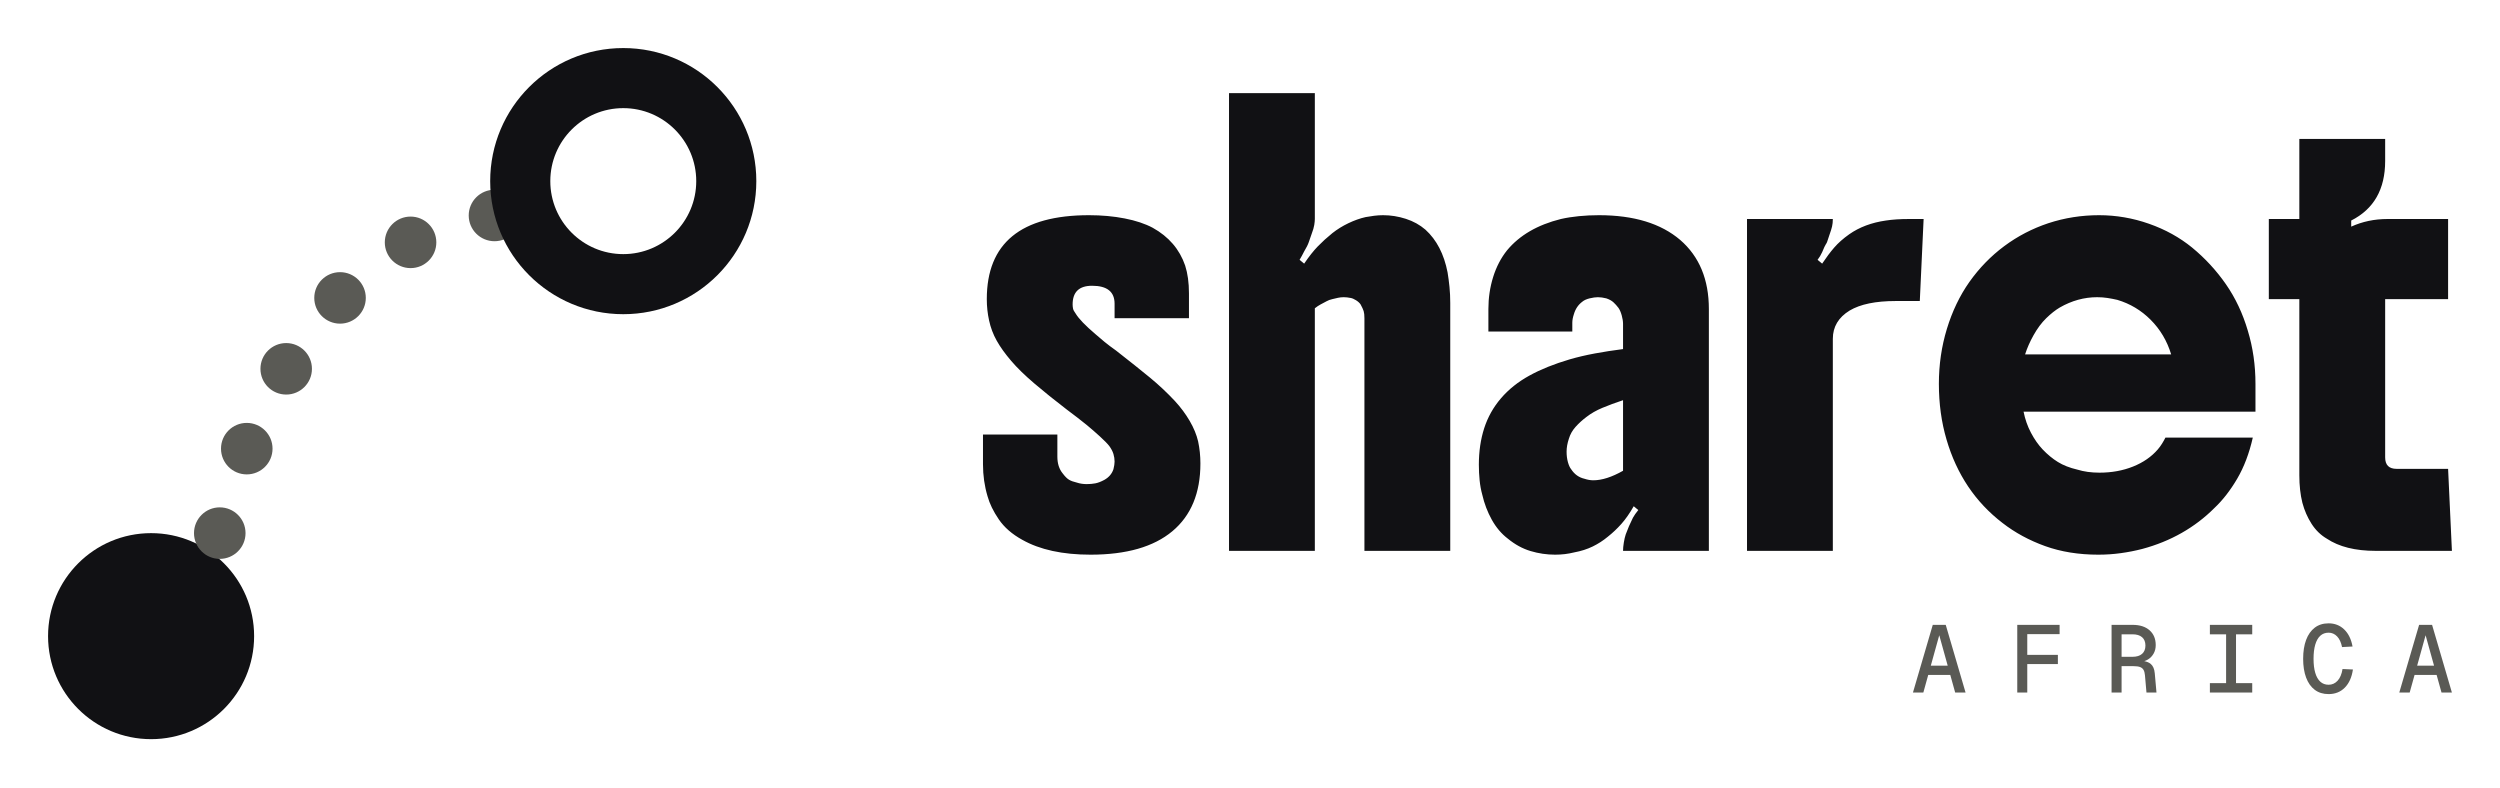
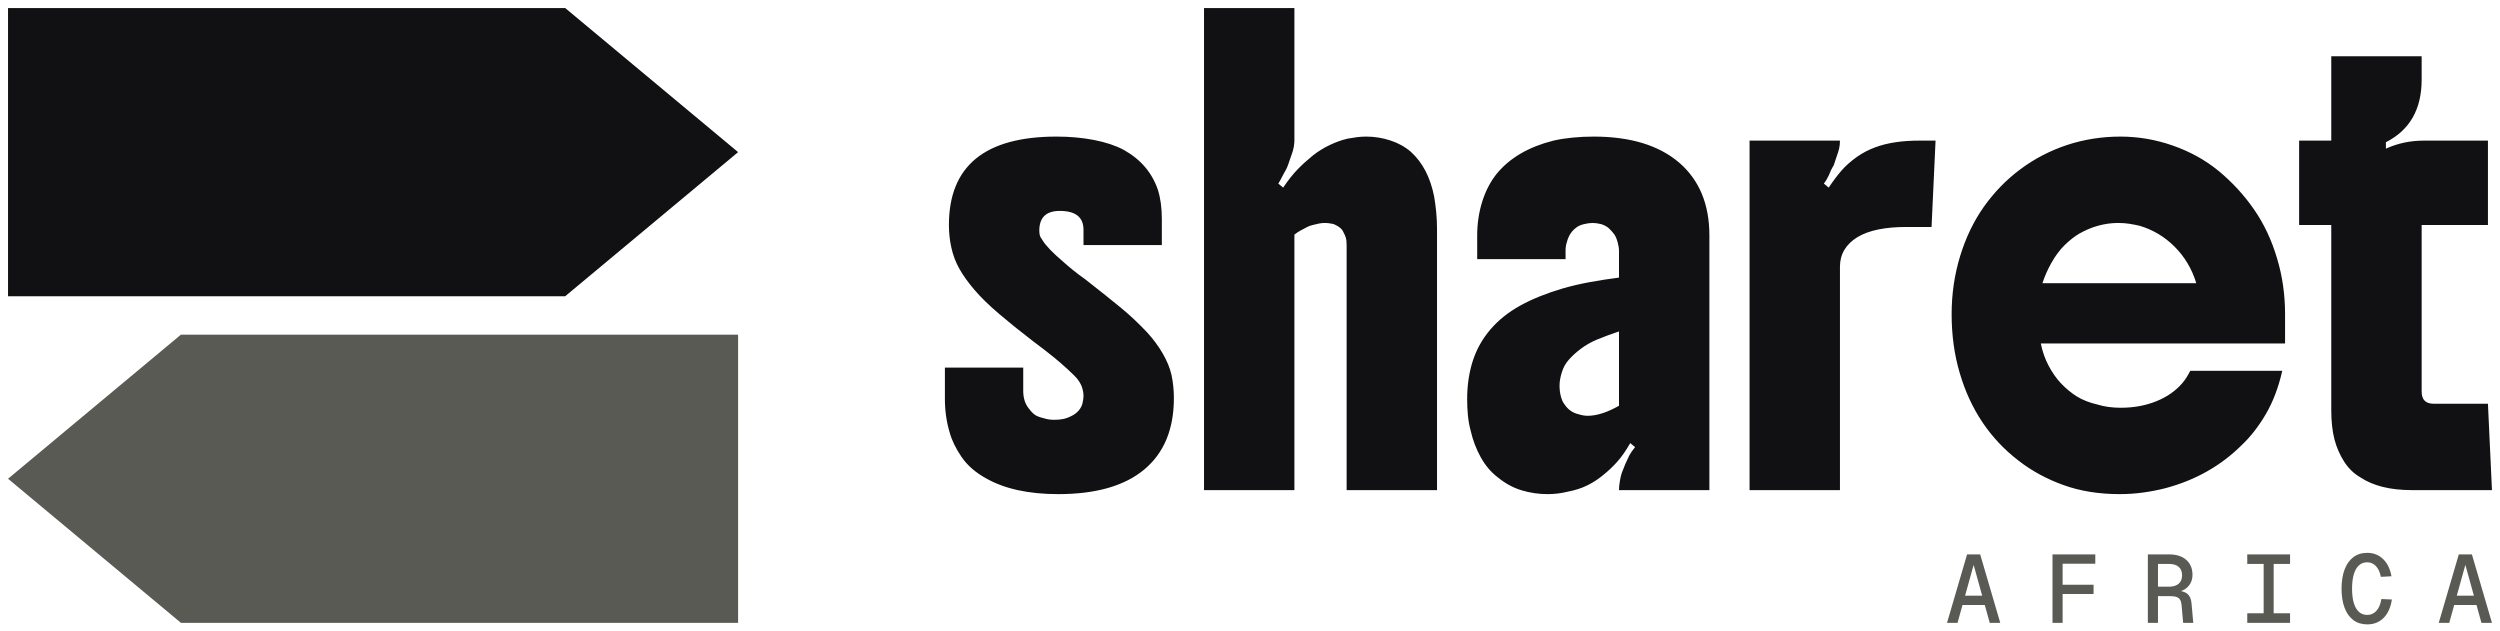
- <svg xmlns="http://www.w3.org/2000/svg" viewBox="-12.60 -12.60 655.41 206.39" role="img" aria-labelledby="t">
-   <path fill="#111114" d="M54.02 154.17C54.02 169.09 41.93 181.18 27.01 181.18C12.09 181.18 -0.00 169.09 -0.00 154.17C-0.00 139.26 12.09 127.17 27.01 127.17C41.93 127.17 54.02 139.26 54.02 154.17Z" />
-   <path fill="#5A5A55" d="M51.77 127.17C51.77 130.89 48.74 133.92 45.01 133.92C41.29 133.92 38.26 130.89 38.26 127.17C38.26 123.44 41.29 120.41 45.01 120.41C48.74 120.41 51.77 123.44 51.77 127.17ZM58.85 105.02C58.85 108.75 55.82 111.77 52.09 111.77C48.36 111.77 45.34 108.75 45.34 105.02C45.34 101.29 48.36 98.27 52.09 98.27C55.82 98.27 58.85 101.29 58.85 105.02ZM69.18 84.09C69.18 87.82 66.16 90.84 62.43 90.84C58.70 90.84 55.68 87.82 55.68 84.09C55.68 80.36 58.70 77.34 62.43 77.34C66.16 77.34 69.18 80.36 69.18 84.09ZM83.30 65.50C83.30 69.23 80.27 72.25 76.55 72.25C72.82 72.25 69.79 69.23 69.79 65.50C69.79 61.77 72.82 58.75 76.55 58.75C80.27 58.75 83.30 61.77 83.30 65.50ZM101.79 50.94C101.79 54.67 98.77 57.69 95.04 57.69C91.31 57.69 88.28 54.67 88.28 50.94C88.28 47.21 91.31 44.18 95.04 44.18C98.77 44.18 101.79 47.21 101.79 50.94ZM123.79 43.89C123.79 47.62 120.77 50.64 117.04 50.64C113.31 50.64 110.28 47.62 110.28 43.89C110.28 40.16 113.31 37.14 117.04 37.14C120.77 37.14 123.79 40.16 123.79 43.89Z" />
-   <path fill="#111114" fill-rule="evenodd" d="M185.68 34.89C185.68 54.15 170.07 69.77 150.80 69.77C131.53 69.77 115.91 54.15 115.91 34.89C115.91 15.62 131.53 0.00 150.80 0.00C170.07 0.00 185.68 15.62 185.68 34.89ZM169.93 34.89C169.93 45.45 161.36 54.02 150.80 54.02C140.23 54.02 131.67 45.45 131.67 34.89C131.67 24.32 140.23 15.75 150.80 15.75C161.36 15.75 169.93 24.32 169.93 34.89Z" />
-   <path fill="#111114" d="M578.703 88.016V95.316H517.903Q518.503 98.316 519.853 100.866Q521.203 103.416 522.903 105.216Q524.803 107.216 526.903 108.516Q529.003 109.816 532.003 110.516Q533.303 110.916 534.753 111.116Q536.203 111.316 537.803 111.316Q542.603 111.316 546.603 109.716Q550.603 108.116 553.103 105.216Q553.703 104.516 554.203 103.716Q554.703 102.916 555.103 102.116H578.003Q576.603 108.316 573.903 112.916Q571.203 117.516 567.903 120.616Q564.103 124.416 559.353 127.116Q554.603 129.816 549.003 131.316Q546.303 132.016 543.403 132.416Q540.503 132.816 537.503 132.816Q529.803 132.816 523.553 130.566Q517.303 128.316 512.403 124.516Q501.703 116.316 497.703 102.616Q495.703 95.816 495.703 88.016Q495.703 80.516 497.803 73.616Q499.903 66.716 503.703 61.316Q507.603 55.816 512.853 51.916Q518.103 48.016 524.403 45.916Q530.803 43.816 537.703 43.816Q544.403 43.816 550.803 46.066Q557.203 48.316 562.103 52.316Q567.203 56.516 570.953 61.916Q574.703 67.316 576.703 74.116Q578.703 80.716 578.703 88.016ZM332.103 11.816V44.816Q332.103 45.416 331.953 46.366Q331.803 47.316 331.303 48.616Q330.803 50.016 330.503 50.916Q330.203 51.816 329.303 53.316Q329.003 53.916 328.703 54.466Q328.403 55.016 328.103 55.516L329.303 56.516Q331.203 53.716 332.903 51.966Q334.603 50.216 336.703 48.516Q338.603 47.016 340.903 45.916Q343.203 44.816 345.403 44.316Q346.503 44.116 347.653 43.966Q348.803 43.816 350.003 43.816Q353.003 43.816 355.953 44.766Q358.903 45.716 361.103 47.616Q365.503 51.616 366.903 58.816Q367.203 60.616 367.403 62.616Q367.603 64.616 367.603 66.816V131.816H345.103V70.816Q345.103 69.616 344.903 68.966Q344.703 68.316 344.103 67.216Q343.703 66.616 342.903 66.116Q342.103 65.616 341.503 65.516Q340.503 65.316 339.703 65.316Q338.903 65.316 338.203 65.466Q337.503 65.616 336.703 65.816Q335.803 66.016 335.203 66.366Q334.603 66.716 333.603 67.216Q333.203 67.416 332.853 67.666Q332.503 67.916 332.103 68.216V131.816H309.603V11.816ZM375.103 109.216Q375.103 104.016 376.503 99.666Q377.903 95.316 380.903 91.816Q383.903 88.316 388.353 85.866Q392.803 83.416 398.903 81.616Q402.003 80.716 405.503 80.066Q409.003 79.416 412.903 78.916V72.316Q412.903 71.316 412.553 70.066Q412.203 68.816 411.703 68.116Q411.103 67.316 410.403 66.666Q409.703 66.016 408.503 65.616Q407.303 65.316 406.303 65.316Q405.403 65.316 404.153 65.616Q402.903 65.916 402.203 66.516Q400.603 67.716 400.003 69.816Q399.603 71.016 399.603 72.016V74.316H377.603V68.416Q377.603 64.016 378.853 60.016Q380.103 56.016 382.503 53.016Q387.403 47.116 396.603 44.816Q398.803 44.316 401.353 44.066Q403.903 43.816 406.603 43.816Q420.303 43.816 427.903 50.316Q435.403 56.816 435.403 68.416V131.816H412.903Q412.903 130.916 413.103 129.666Q413.303 128.416 413.603 127.516Q414.003 126.416 414.453 125.366Q414.903 124.316 415.503 123.116Q416.003 122.216 416.903 121.116L415.703 120.116Q414.103 122.916 412.453 124.766Q410.803 126.616 408.903 128.116Q407.103 129.616 404.953 130.666Q402.803 131.716 400.103 132.216Q398.903 132.516 397.653 132.666Q396.403 132.816 395.103 132.816Q391.803 132.816 388.653 131.866Q385.503 130.916 382.703 128.616Q380.203 126.716 378.503 123.666Q376.803 120.616 376.003 117.116Q375.503 115.316 375.303 113.316Q375.103 111.316 375.103 109.216ZM279.603 70.816V67.016Q279.603 62.316 273.703 62.316Q268.603 62.316 268.603 67.216Q268.603 67.716 268.703 68.266Q268.803 68.816 269.403 69.616Q270.003 70.616 271.303 71.966Q272.603 73.316 274.603 75.016Q275.603 75.916 276.953 77.016Q278.303 78.116 280.003 79.316Q285.503 83.616 288.903 86.416Q292.303 89.216 295.403 92.516Q297.703 95.016 299.303 97.766Q300.903 100.516 301.503 103.116Q302.103 105.916 302.103 108.916Q302.103 120.516 294.753 126.666Q287.403 132.816 273.303 132.816Q262.303 132.816 255.403 128.916Q251.403 126.716 249.253 123.566Q247.103 120.416 246.303 117.516Q245.103 113.516 245.103 109.116V101.316H264.603V107.116Q264.603 109.816 266.003 111.516Q266.903 112.716 267.653 113.166Q268.403 113.616 269.703 113.916Q270.303 114.116 270.953 114.216Q271.603 114.316 272.303 114.316Q273.503 114.316 274.553 114.116Q275.603 113.916 276.903 113.216Q278.703 112.216 279.303 110.416Q279.603 109.216 279.603 108.416Q279.603 107.416 279.303 106.416Q279.003 105.416 278.203 104.316Q277.503 103.416 275.753 101.816Q274.003 100.216 272.303 98.816Q271.203 97.916 269.903 96.916Q268.603 95.916 267.003 94.716Q262.303 91.116 258.553 87.916Q254.803 84.716 252.503 82.016Q250.103 79.216 248.703 76.716Q247.303 74.216 246.703 71.416Q246.103 68.716 246.103 65.816Q246.103 43.816 272.903 43.816Q277.903 43.816 282.253 44.666Q286.603 45.516 289.603 47.116Q295.903 50.616 298.103 57.016Q299.103 60.116 299.103 64.316V70.816ZM612.703 23.816V29.616Q612.703 40.716 603.803 45.216V46.816Q608.203 44.816 613.303 44.816H629.203V65.816H612.703V107.316Q612.703 110.316 615.703 110.316H629.203L630.203 131.816H610.203Q606.203 131.816 603.003 131.016Q599.803 130.216 597.403 128.616Q595.003 127.216 593.403 124.716Q591.803 122.216 591.003 119.216Q590.203 116.016 590.203 112.016V65.816H582.203V44.816H590.203V23.816ZM445.403 44.816H467.903Q467.903 45.916 467.703 46.766Q467.503 47.616 467.003 49.016L466.403 50.816Q466.303 51.116 466.053 51.466Q465.803 51.816 465.103 53.516Q464.603 54.616 463.903 55.516L465.103 56.516Q466.703 54.116 468.253 52.316Q469.803 50.516 472.203 48.816Q476.203 46.016 481.803 45.216Q484.403 44.816 487.803 44.816H491.703L490.703 66.316H484.403Q476.503 66.316 472.303 68.816Q467.903 71.516 467.903 76.216V131.816H445.403ZM518.303 80.316H556.603Q555.003 75.016 551.203 71.216Q547.503 67.516 542.503 66.016Q541.203 65.716 539.903 65.516Q538.603 65.316 537.203 65.316Q532.103 65.316 527.403 68.016Q525.703 69.016 523.853 70.816Q522.003 72.616 520.503 75.316Q519.103 77.816 518.303 80.316ZM398.103 105.816Q398.103 107.316 398.453 108.566Q398.803 109.816 399.303 110.416Q400.603 112.416 402.803 112.916Q404.003 113.316 405.103 113.316Q408.503 113.316 412.903 110.816V92.316Q409.903 93.316 407.503 94.316Q405.103 95.316 403.303 96.716Q401.703 97.916 400.453 99.316Q399.203 100.716 398.703 102.416Q398.103 104.216 398.103 105.816Z" />
-   <path fill="#5A5A55" d="M540.978 168.966V151.216H546.503Q549.328 151.216 550.94 152.641Q552.553 154.066 552.553 156.516Q552.553 157.791 551.99 158.766Q551.428 159.741 550.515 160.291Q550.046 160.574 549.547 160.731Q550.614 160.931 551.24 161.454Q552.153 162.216 552.303 163.916L552.753 168.966H550.128L549.728 164.416Q549.653 163.541 549.353 163.016Q549.053 162.491 548.428 162.266Q547.803 162.041 546.703 162.041H543.603V168.966ZM488.903 168.966 494.103 151.216H497.503L502.703 168.966H499.978L498.693 164.341H492.913L491.628 168.966ZM616.403 168.966 621.603 151.216H625.003L630.203 168.966H627.478L626.193 164.341H620.413L619.128 168.966ZM597.878 169.366Q595.728 169.366 594.24 168.241Q592.753 167.116 591.978 165.041Q591.203 162.966 591.203 160.116Q591.203 157.241 591.978 155.166Q592.753 153.091 594.24 151.954Q595.728 150.816 597.878 150.816Q600.303 150.816 601.965 152.416Q603.628 154.016 604.153 156.891L601.403 157.041Q601.028 155.191 600.09 154.229Q599.153 153.266 597.878 153.266Q596.578 153.266 595.703 154.066Q594.828 154.866 594.378 156.391Q593.928 157.916 593.928 160.116Q593.928 162.291 594.378 163.804Q594.828 165.316 595.703 166.116Q596.578 166.916 597.878 166.916Q599.253 166.916 600.228 165.866Q601.203 164.816 601.528 162.791L604.253 162.916Q603.803 165.966 602.128 167.666Q600.453 169.366 597.878 169.366ZM566.753 168.966V166.491H571.003V153.691H566.753V151.216H577.853V153.691H573.603V166.491H577.853V168.966ZM516.253 168.966V151.216H527.353V153.641H518.878V159.091H526.903V161.491H518.878V168.966ZM543.603 159.591H546.453Q548.103 159.591 548.978 158.816Q549.853 158.041 549.853 156.641Q549.853 155.216 548.978 154.454Q548.103 153.691 546.453 153.691H543.603ZM625.519 161.916 623.303 153.941 621.087 161.916ZM498.019 161.916 495.803 153.941 493.587 161.916Z" />
+ <svg xmlns="http://www.w3.org/2000/svg" viewBox="-2 -2 622.31 157.04" role="img" aria-labelledby="t">
+   <polygon fill="#111114" points="0.0,0.0 138.69,0.0 181.73,35.87 138.69,71.74 0.0,71.74" />
+   <polygon fill="#5A5A55" points="181.73,81.3 43.04,81.3 0.0,117.17 43.04,153.04 181.73,153.04" />
+   <path fill="#111114" d="M566.808 76.2V83.5H506.008Q506.608 86.5 507.958 89.05Q509.308 91.6 511.008 93.4Q512.908 95.4 515.008 96.7Q517.108 98.0 520.108 98.7Q521.408 99.1 522.858 99.3Q524.308 99.5 525.908 99.5Q530.708 99.5 534.708 97.9Q538.708 96.3 541.208 93.4Q541.808 92.7 542.308 91.9Q542.808 91.1 543.208 90.3H566.108Q564.708 96.5 562.008 101.1Q559.308 105.7 556.008 108.8Q552.208 112.6 547.458 115.3Q542.708 118.0 537.108 119.5Q534.408 120.2 531.508 120.6Q528.608 121.0 525.608 121.0Q517.908 121.0 511.658 118.75Q505.408 116.5 500.508 112.7Q489.808 104.5 485.808 90.8Q483.808 84.0 483.808 76.2Q483.808 68.7 485.908 61.8Q488.008 54.9 491.808 49.5Q495.708 44.0 500.958 40.1Q506.208 36.2 512.508 34.1Q518.908 32.0 525.808 32.0Q532.508 32.0 538.908 34.25Q545.308 36.5 550.208 40.5Q555.308 44.7 559.058 50.1Q562.808 55.5 564.808 62.3Q566.808 68.9 566.808 76.2ZM320.208 0.0V33.0Q320.208 33.6 320.058 34.55Q319.908 35.5 319.408 36.8Q318.908 38.2 318.608 39.1Q318.308 40.0 317.408 41.5Q317.108 42.1 316.808 42.65Q316.508 43.2 316.208 43.7L317.408 44.7Q319.308 41.9 321.008 40.15Q322.708 38.4 324.808 36.7Q326.708 35.2 329.008 34.1Q331.308 33.0 333.508 32.5Q334.608 32.3 335.758 32.15Q336.908 32.0 338.108 32.0Q341.108 32.0 344.058 32.95Q347.008 33.9 349.208 35.8Q353.608 39.8 355.008 47.0Q355.308 48.8 355.508 50.8Q355.708 52.8 355.708 55.0V120.0H333.208V59.0Q333.208 57.8 333.008 57.15Q332.808 56.5 332.208 55.4Q331.808 54.8 331.008 54.3Q330.208 53.8 329.608 53.7Q328.608 53.5 327.808 53.5Q327.008 53.5 326.308 53.65Q325.608 53.8 324.808 54.0Q323.908 54.2 323.308 54.55Q322.708 54.9 321.708 55.4Q321.308 55.6 320.958 55.85Q320.608 56.1 320.208 56.4V120.0H297.708V0.0ZM363.208 97.4Q363.208 92.2 364.608 87.85Q366.008 83.5 369.008 80.0Q372.008 76.5 376.458 74.05Q380.908 71.6 387.008 69.8Q390.108 68.9 393.608 68.25Q397.108 67.6 401.008 67.1V60.5Q401.008 59.5 400.658 58.25Q400.308 57.0 399.808 56.3Q399.208 55.5 398.508 54.85Q397.808 54.2 396.608 53.8Q395.408 53.5 394.408 53.5Q393.508 53.5 392.258 53.8Q391.008 54.1 390.308 54.7Q388.708 55.9 388.108 58.0Q387.708 59.2 387.708 60.2V62.5H365.708V56.6Q365.708 52.2 366.958 48.2Q368.208 44.2 370.608 41.2Q375.508 35.3 384.708 33.0Q386.908 32.5 389.458 32.25Q392.008 32.0 394.708 32.0Q408.408 32.0 416.008 38.5Q423.508 45.0 423.508 56.6V120.0H401.008Q401.008 119.1 401.208 117.85Q401.408 116.6 401.708 115.7Q402.108 114.6 402.558 113.55Q403.008 112.5 403.608 111.3Q404.108 110.4 405.008 109.3L403.808 108.3Q402.208 111.1 400.558 112.95Q398.908 114.8 397.008 116.3Q395.208 117.8 393.058 118.85Q390.908 119.9 388.208 120.4Q387.008 120.7 385.758 120.85Q384.508 121.0 383.208 121.0Q379.908 121.0 376.758 120.05Q373.608 119.1 370.808 116.8Q368.308 114.9 366.608 111.85Q364.908 108.8 364.108 105.3Q363.608 103.5 363.408 101.5Q363.208 99.5 363.208 97.4ZM267.708 59.0V55.2Q267.708 50.5 261.808 50.5Q256.708 50.5 256.708 55.4Q256.708 55.9 256.808 56.45Q256.908 57.0 257.508 57.8Q258.108 58.8 259.408 60.15Q260.708 61.5 262.708 63.2Q263.708 64.1 265.058 65.2Q266.408 66.3 268.108 67.5Q273.608 71.8 277.008 74.6Q280.408 77.4 283.508 80.7Q285.808 83.2 287.408 85.95Q289.008 88.7 289.608 91.3Q290.208 94.1 290.208 97.1Q290.208 108.7 282.858 114.85Q275.508 121.0 261.408 121.0Q250.408 121.0 243.508 117.1Q239.508 114.9 237.358 111.75Q235.208 108.6 234.408 105.7Q233.208 101.7 233.208 97.3V89.5H252.708V95.3Q252.708 98.0 254.108 99.7Q255.008 100.9 255.758 101.35Q256.508 101.8 257.808 102.1Q258.408 102.3 259.058 102.4Q259.708 102.5 260.408 102.5Q261.608 102.5 262.658 102.3Q263.708 102.1 265.008 101.4Q266.808 100.4 267.408 98.6Q267.708 97.4 267.708 96.6Q267.708 95.6 267.408 94.6Q267.108 93.6 266.308 92.5Q265.608 91.6 263.858 90.0Q262.108 88.4 260.408 87.0Q259.308 86.1 258.008 85.1Q256.708 84.1 255.108 82.9Q250.408 79.3 246.658 76.1Q242.908 72.9 240.608 70.2Q238.208 67.4 236.808 64.9Q235.408 62.4 234.808 59.6Q234.208 56.9 234.208 54.0Q234.208 32.0 261.008 32.0Q266.008 32.0 270.358 32.85Q274.708 33.7 277.708 35.3Q284.008 38.8 286.208 45.2Q287.208 48.3 287.208 52.5V59.0ZM600.808 12.0V17.8Q600.808 28.9 591.908 33.4V35.0Q596.308 33.0 601.408 33.0H617.308V54.0H600.808V95.5Q600.808 98.5 603.808 98.5H617.308L618.308 120.0H598.308Q594.308 120.0 591.108 119.2Q587.908 118.4 585.508 116.8Q583.108 115.4 581.508 112.9Q579.908 110.4 579.108 107.4Q578.308 104.2 578.308 100.2V54.0H570.308V33.0H578.308V12.0ZM433.508 33.0H456.008Q456.008 34.1 455.808 34.95Q455.608 35.8 455.108 37.2L454.508 39.0Q454.408 39.3 454.158 39.65Q453.908 40.0 453.208 41.7Q452.708 42.8 452.008 43.7L453.208 44.7Q454.808 42.3 456.358 40.5Q457.908 38.7 460.308 37.0Q464.308 34.2 469.908 33.4Q472.508 33.0 475.908 33.0H479.808L478.808 54.5H472.508Q464.608 54.5 460.408 57.0Q456.008 59.7 456.008 64.4V120.0H433.508ZM506.408 68.5H544.708Q543.108 63.2 539.308 59.4Q535.608 55.7 530.608 54.2Q529.308 53.9 528.008 53.7Q526.708 53.5 525.308 53.5Q520.208 53.5 515.508 56.2Q513.808 57.2 511.958 59.0Q510.108 60.8 508.608 63.5Q507.208 66.0 506.408 68.5ZM386.208 94.0Q386.208 95.5 386.558 96.75Q386.908 98.0 387.408 98.6Q388.708 100.6 390.908 101.1Q392.108 101.5 393.208 101.5Q396.608 101.5 401.008 99.0V80.5Q398.008 81.5 395.608 82.5Q393.208 83.5 391.408 84.9Q389.808 86.1 388.558 87.5Q387.308 88.9 386.808 90.6Q386.208 92.4 386.208 94.0Z" />
+   <path fill="#5A5A55" d="M532.652 153.04V136.0H537.956Q540.668 136.0 542.216 137.368Q543.764 138.736 543.764 141.088Q543.764 142.312 543.224 143.248Q542.684 144.184 541.808 144.712Q541.358 144.983 540.879 145.134Q541.903 145.326 542.504 145.828Q543.38 146.56 543.524 148.192L543.956 153.04H541.436L541.052 148.672Q540.98 147.832 540.692 147.328Q540.404 146.824 539.804 146.608Q539.204 146.392 538.148 146.392H535.172V153.04ZM482.66 153.04 487.652 136.0H490.916L495.908 153.04H493.292L492.058 148.6H486.51L485.276 153.04ZM605.06 153.04 610.052 136.0H613.316L618.308 153.04H615.692L614.458 148.6H608.91L607.676 153.04ZM587.276 153.424Q585.212 153.424 583.784 152.344Q582.356 151.264 581.612 149.272Q580.868 147.28 580.868 144.544Q580.868 141.784 581.612 139.792Q582.356 137.8 583.784 136.708Q585.212 135.616 587.276 135.616Q589.604 135.616 591.2 137.152Q592.796 138.688 593.3 141.448L590.66 141.592Q590.3 139.816 589.4 138.892Q588.5 137.968 587.276 137.968Q586.028 137.968 585.188 138.736Q584.348 139.504 583.916 140.968Q583.484 142.432 583.484 144.544Q583.484 146.632 583.916 148.084Q584.348 149.536 585.188 150.304Q586.028 151.072 587.276 151.072Q588.596 151.072 589.532 150.064Q590.468 149.056 590.78 147.112L593.396 147.232Q592.964 150.16 591.356 151.792Q589.748 153.424 587.276 153.424ZM557.396 153.04V150.664H561.476V138.376H557.396V136.0H568.052V138.376H563.972V150.664H568.052V153.04ZM508.916 153.04V136.0H519.572V138.328H511.436V143.56H519.14V145.864H511.436V153.04ZM535.172 144.04H537.908Q539.492 144.04 540.332 143.296Q541.172 142.552 541.172 141.208Q541.172 139.84 540.332 139.108Q539.492 138.376 537.908 138.376H535.172ZM491.411 146.272 489.284 138.616 487.156 146.272ZM613.811 146.272 611.684 138.616 609.556 146.272Z" />
</svg>
